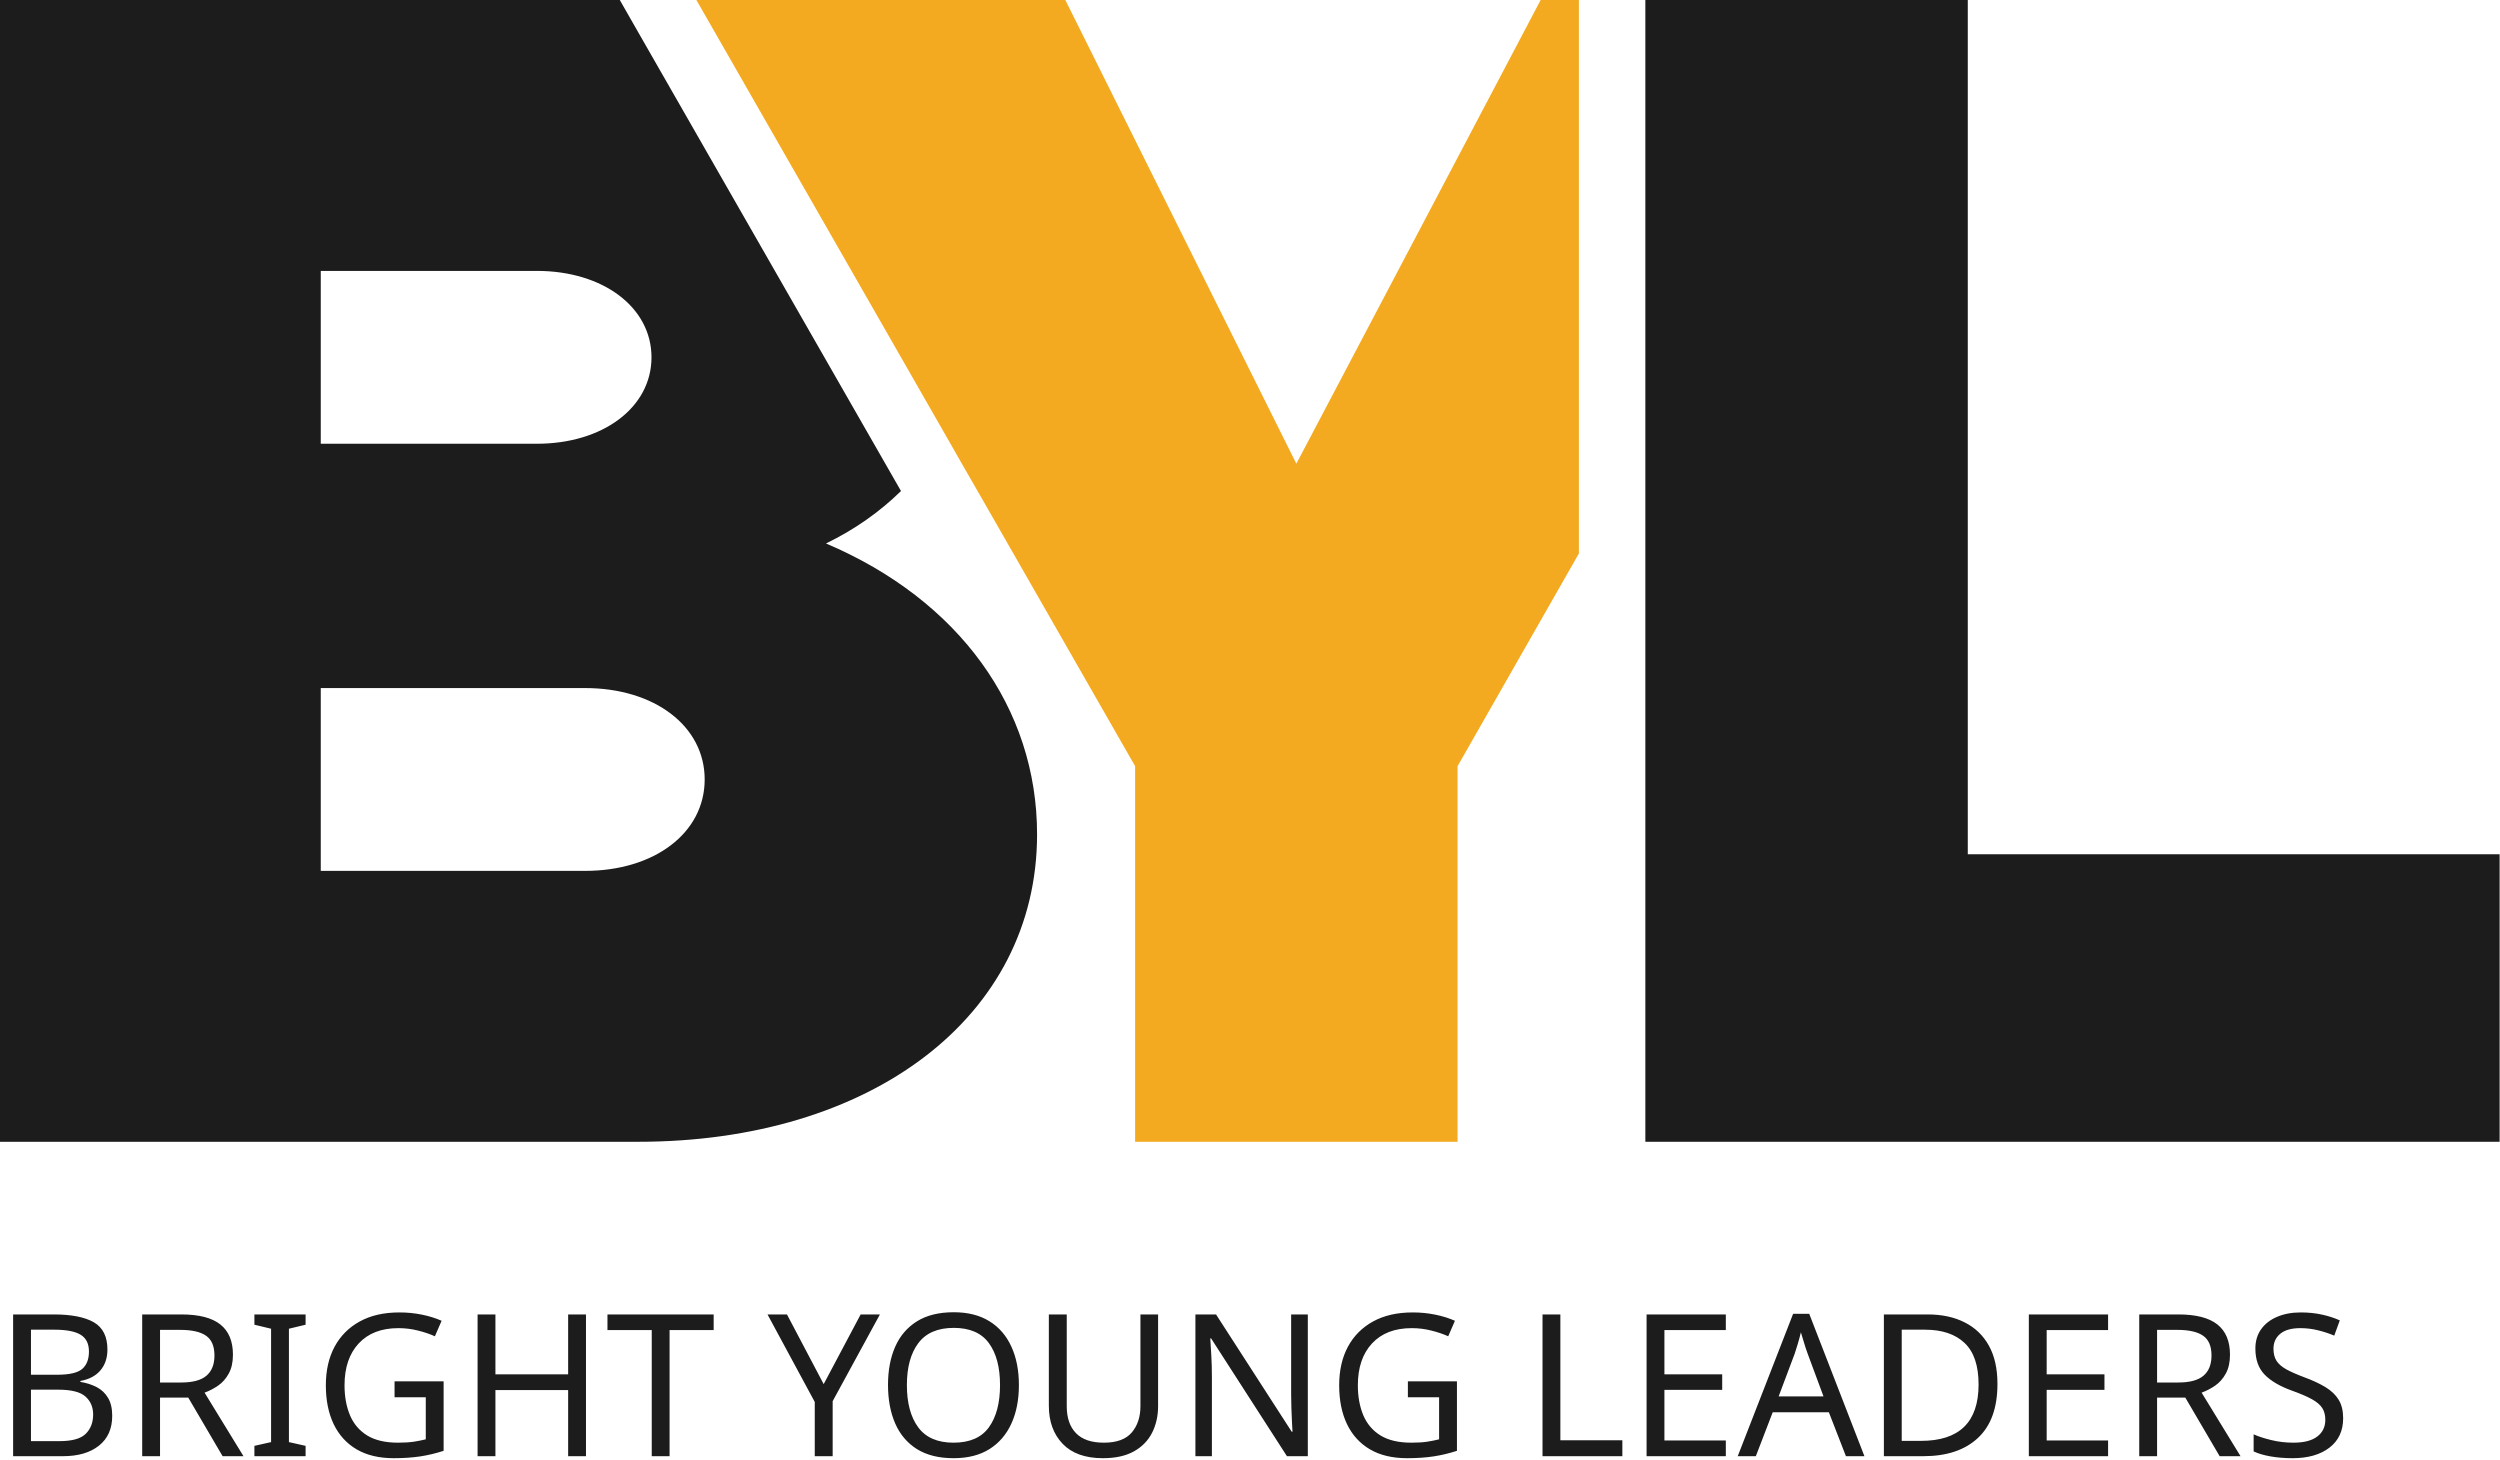
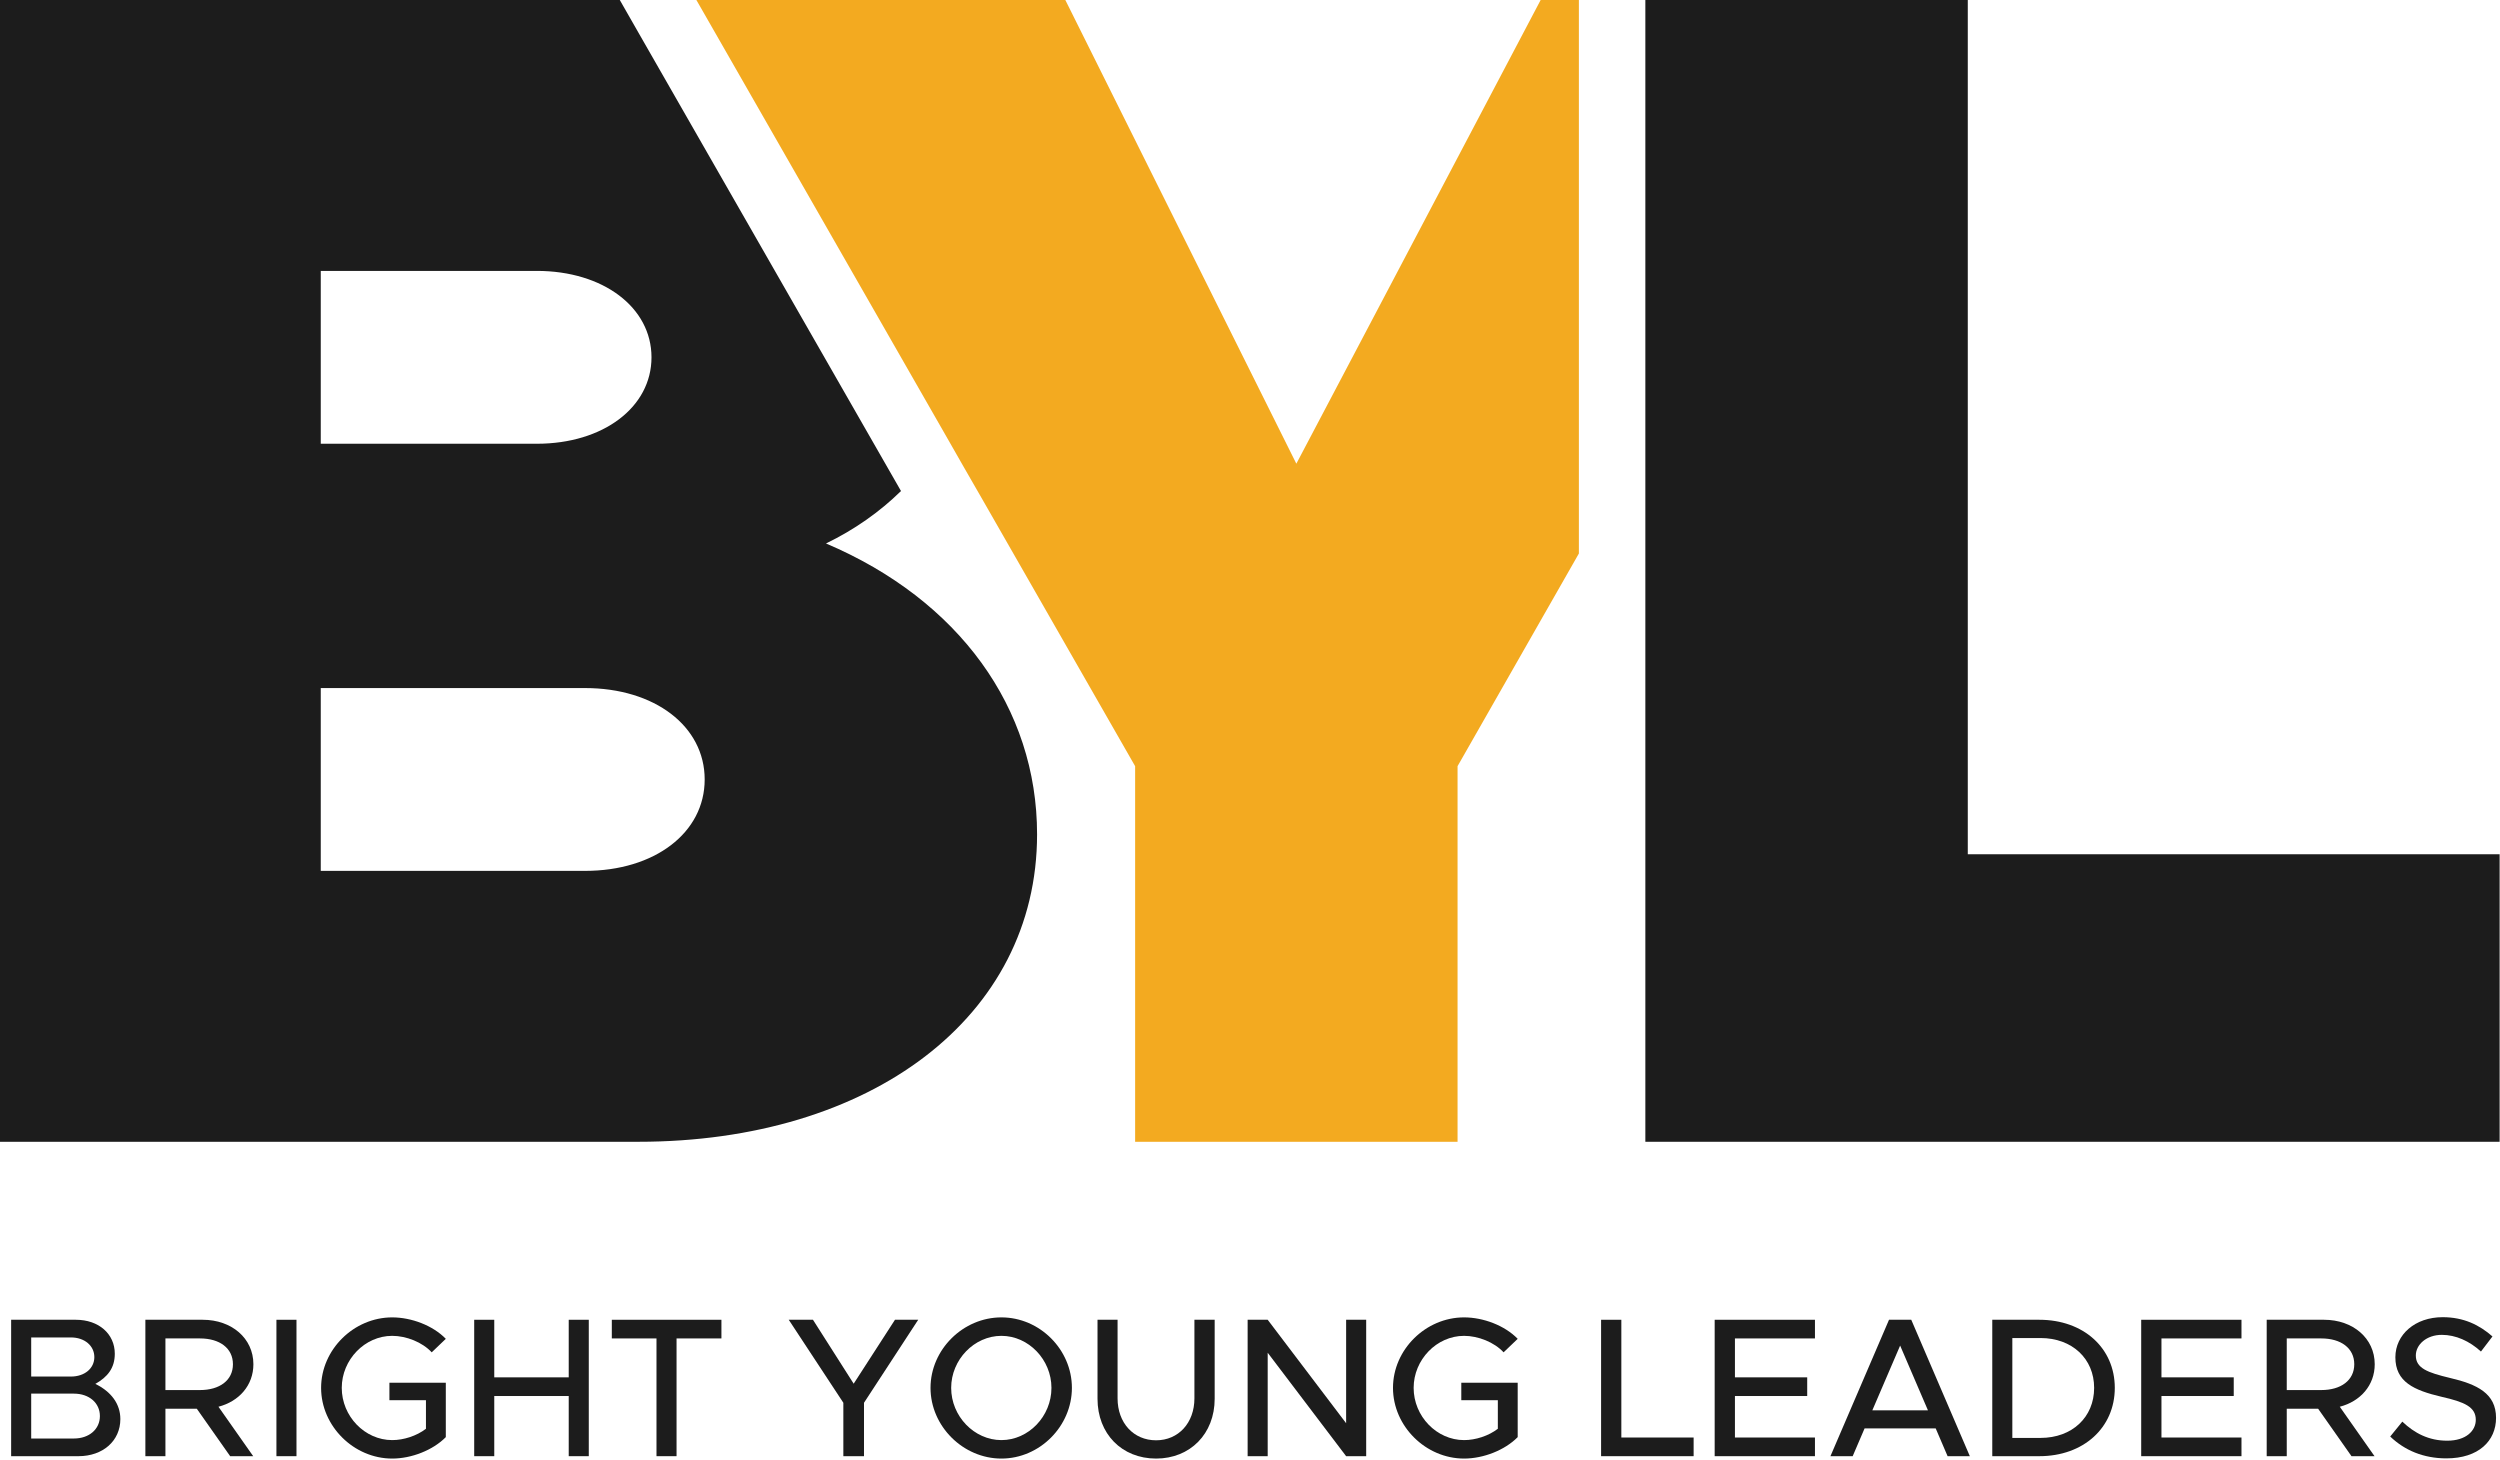
<svg xmlns="http://www.w3.org/2000/svg" width="100%" height="100%" viewBox="0 0 2518 1470" version="1.1" xml:space="preserve" style="fill-rule:evenodd;clip-rule:evenodd;stroke-linejoin:round;stroke-miterlimit:2;">
  <g transform="matrix(1,0,0,1,-11116.193,-11613.666)">
    <g transform="matrix(4.166667,0,0,4.166667,10125,10125)">
      <g transform="matrix(1,0,0,1,379.3013,422.7639)">
        <path d="M0,145.032L-63.878,145.032L-63.878,100.84L0,100.84C16.874,100.84 28.926,110.08 28.926,122.935C28.926,135.792 16.874,145.032 0,145.032M-63.878,0.001L-11.65,0.001C4.419,0.001 16.07,8.84 16.07,20.892C16.07,32.944 4.419,41.783 -11.65,41.783L-63.878,41.783L-63.878,0.001ZM58.253,65.887C65.147,62.545 71.222,58.27 76.38,53.209L12.969,-57.497L8.405,-65.484L-141.415,-65.484L-141.415,210.516L12.856,210.516C69.101,210.516 109.275,180.386 109.275,136.193C109.275,105.661 90.393,79.547 58.253,65.887" style="fill:rgb(28,28,28);fill-rule:nonzero;" />
      </g>
    </g>
    <g transform="matrix(4.166667,0,0,4.166667,10125,10125)">
      <g transform="matrix(1,0,0,1,619.5459,633.2803)">
        <path d="M0,-276L0,-142.202L-29.327,-90.795L-29.327,0L-107.267,0L-107.267,-90.795L-144.227,-155.348L-148.662,-163.061L-153.194,-170.999L-212.411,-274.409L-213.328,-276L-124.14,-276L-68.297,-163.912L-9.24,-276L0,-276Z" style="fill:rgb(243,170,32);fill-rule:nonzero;" />
      </g>
    </g>
    <g transform="matrix(4.166667,0,0,4.166667,10125,10125)">
      <g transform="matrix(1,0,0,1,842.1133,426.7823)">
        <path d="M0,136.996L0,206.498L-206.498,206.498L-206.498,-69.502L-128.559,-69.502L-128.559,136.996L0,136.996Z" style="fill:rgb(28,28,28);fill-rule:nonzero;" />
      </g>
    </g>
    <g transform="matrix(4.166667,0,0,4.166667,10125,10125)">
-       <text x="236.403px" y="709.28px" style="font-family:'Metropolis-Medium', 'Metropolis';font-weight:500;font-size:48px;fill:rgb(28,28,28);">BRIGHT YOUNG LEADERS</text>
+       <g transform="matrix(1,0,0,1,236.403,709.28)">
+         <path d="M4.176,0L20.448,0C26.352,0 30.576,-3.696 30.576,-8.976C30.576,-12.624 28.368,-15.6 24.528,-17.472C27.504,-19.152 29.232,-21.312 29.232,-24.768C29.232,-29.568 25.344,-32.976 19.824,-32.976L4.176,-32.976L4.176,0ZM9.024,-19.248L9.024,-28.704L18.624,-28.704C21.936,-28.704 24.288,-26.688 24.288,-23.952C24.288,-21.216 21.936,-19.248 18.624,-19.248L9.024,-19.248ZM9.024,-4.272L9.024,-15.12L19.344,-15.12C23.04,-15.12 25.632,-12.864 25.632,-9.696C25.632,-6.528 23.04,-4.272 19.344,-4.272L9.024,-4.272Z" style="fill:rgb(28,28,28);fill-rule:nonzero;" />
+         <path d="M62.736,-22.224C62.736,-28.512 57.456,-32.976 50.496,-32.976L36.624,-32.976L36.624,0L41.472,0L41.472,-11.472L49.056,-11.472L57.12,0L62.688,0L54.288,-11.952C59.28,-13.248 62.736,-17.136 62.736,-22.224ZM41.472,-28.464L49.824,-28.464C54.576,-28.464 57.792,-26.112 57.792,-22.224C57.792,-18.336 54.576,-15.984 49.824,-15.984L41.472,-15.984L41.472,-28.464Z" style="fill:rgb(28,28,28);fill-rule:nonzero;" />
+         <rect x="68.304" y="-32.976" width="4.848" height="32.976" style="fill:rgb(28,28,28);fill-rule:nonzero;" />
+         <path d="M95.616,-13.536L104.448,-13.536L104.448,-6.624C102.192,-4.896 99.072,-3.888 96.288,-3.888C89.664,-3.888 84.096,-9.648 84.096,-16.512C84.096,-23.328 89.664,-29.088 96.288,-29.088C99.696,-29.088 103.584,-27.552 105.84,-25.104L109.248,-28.368C106.128,-31.584 100.944,-33.552 96.288,-33.552C87.024,-33.552 79.104,-25.776 79.104,-16.512C79.104,-7.248 87.024,0.576 96.288,0.576C100.944,0.576 106.128,-1.44 109.248,-4.608L109.248,-17.76L95.616,-17.76L95.616,-13.536Z" style="fill:rgb(28,28,28);fill-rule:nonzero;" />
+         <path d="M138.96,-32.976L138.96,-19.056L120.96,-19.056L120.96,-32.976L116.112,-32.976L116.112,0L120.96,0L120.96,-14.544L138.96,-14.544L138.96,0L143.808,0L143.808,-32.976L138.96,-32.976Z" style="fill:rgb(28,28,28);fill-rule:nonzero;" />
+         <path d="M160.176,0L165.024,0L165.024,-28.464L175.872,-28.464L175.872,-32.976L149.376,-32.976L149.376,-28.464L160.176,-28.464L160.176,0Z" style="fill:rgb(28,28,28);fill-rule:nonzero;" />
+         <path d="M205.344,0L210.336,0L210.336,-12.912L223.44,-32.976L217.824,-32.976L207.84,-17.52L198,-32.976L192.144,-32.976L205.344,-12.912L205.344,0Z" style="fill:rgb(28,28,28);fill-rule:nonzero;" />
+         <path d="M243.552,0.576C252.816,0.576 260.592,-7.248 260.592,-16.512C260.592,-25.776 252.816,-33.552 243.552,-33.552C234.288,-33.552 226.416,-25.776 226.416,-16.512C226.416,-7.248 234.288,0.576 243.552,0.576ZM243.552,-3.888C236.976,-3.888 231.408,-9.648 231.408,-16.512C231.408,-23.328 236.976,-29.088 243.552,-29.088C250.128,-29.088 255.648,-23.328 255.648,-16.512C255.648,-9.648 250.128,-3.888 243.552,-3.888Z" style="fill:rgb(28,28,28);fill-rule:nonzero;" />
+         <path d="M280.944,0.576C289.2,0.576 295.104,-5.424 295.104,-13.872L295.104,-32.976L290.208,-32.976L290.208,-13.968C290.208,-8.064 286.368,-3.84 280.944,-3.84C275.472,-3.84 271.632,-8.064 271.632,-13.968L271.632,-32.976L266.784,-32.976L266.784,-13.872C266.784,-5.424 272.64,0.576 280.944,0.576Z" style="fill:rgb(28,28,28);fill-rule:nonzero;" />
+         <path d="M303.072,0L307.92,0L307.92,-25.008L326.88,0L331.728,0L331.728,-32.976L326.88,-32.976L326.88,-7.968L307.92,-32.976L303.072,-32.976L303.072,0Z" style="fill:rgb(28,28,28);fill-rule:nonzero;" />
+         <path d="M354.72,-13.536L363.552,-13.536L363.552,-6.624C361.296,-4.896 358.176,-3.888 355.392,-3.888C348.768,-3.888 343.2,-9.648 343.2,-16.512C343.2,-23.328 348.768,-29.088 355.392,-29.088C358.8,-29.088 362.688,-27.552 364.944,-25.104L368.352,-28.368C365.232,-31.584 360.048,-33.552 355.392,-33.552C346.128,-33.552 338.208,-25.776 338.208,-16.512C338.208,-7.248 346.128,0.576 355.392,0.576C360.048,0.576 365.232,-1.44 368.352,-4.608L368.352,-17.76L354.72,-17.76L354.72,-13.536Z" style="fill:rgb(28,28,28);fill-rule:nonzero;" />
+         <path d="M393.408,-4.512L393.408,-32.976L388.512,-32.976L388.512,0L410.88,0L410.88,-4.512L393.408,-4.512Z" style="fill:rgb(28,28,28);fill-rule:nonzero;" />
+         <path d="M440.208,-28.464L440.208,-32.976L415.968,-32.976L415.968,0L440.208,0L440.208,-4.512L420.864,-4.512L420.864,-14.544L438.336,-14.544L438.336,-19.056L420.864,-19.056L420.864,-28.464L440.208,-28.464Z" style="fill:rgb(28,28,28);fill-rule:nonzero;" />
+         <path d="M472.272,0L477.648,0L463.488,-32.976L458.112,-32.976L443.952,0L449.328,0L452.208,-6.72L469.392,-6.72L472.272,0ZM454.08,-11.088L460.8,-26.736L467.52,-11.088L454.08,-11.088Z" style="fill:rgb(28,28,28);fill-rule:nonzero;" />
+         <path d="M483.072,0L494.448,0C505.104,0 512.688,-6.864 512.688,-16.512C512.688,-26.16 505.104,-32.976 494.448,-32.976L483.072,-32.976L483.072,0ZM487.92,-4.416L487.92,-28.56L494.736,-28.56C502.368,-28.56 507.696,-23.568 507.696,-16.512C507.696,-9.408 502.368,-4.416 494.736,-4.416L487.92,-4.416Z" style="fill:rgb(28,28,28);fill-rule:nonzero;" />
+         <path d="M543.312,-28.464L543.312,-32.976L519.072,-32.976L519.072,0L543.312,0L543.312,-4.512L523.968,-4.512L523.968,-14.544L541.44,-14.544L541.44,-19.056L523.968,-19.056L523.968,-28.464L543.312,-28.464Z" style="fill:rgb(28,28,28);fill-rule:nonzero;" />
+         <path d="M575.52,-22.224C575.52,-28.512 570.24,-32.976 563.28,-32.976L549.408,-32.976L549.408,0L554.256,0L554.256,-11.472L561.84,-11.472L569.904,0L575.472,0L567.072,-11.952C572.064,-13.248 575.52,-17.136 575.52,-22.224ZM554.256,-28.464L562.608,-28.464C567.36,-28.464 570.576,-26.112 570.576,-22.224C570.576,-18.336 567.36,-15.984 562.608,-15.984L554.256,-15.984L554.256,-28.464Z" style="fill:rgb(28,28,28);fill-rule:nonzero;" />
+         <path d="M592.848,0.528C600.624,0.528 604.848,-3.696 604.848,-9.264C604.848,-15.168 600.288,-17.376 593.712,-18.912C588.288,-20.208 585.456,-21.264 585.456,-24.336C585.456,-26.976 588.048,-29.328 591.744,-29.328C595.104,-29.328 598.416,-27.84 601.2,-25.296L603.984,-28.944C600.816,-31.728 597.024,-33.6 591.936,-33.6C585.312,-33.6 580.512,-29.424 580.512,-23.904C580.512,-17.952 584.976,-15.936 591.696,-14.352C597.216,-13.104 599.952,-11.904 599.952,-8.784C599.952,-6.144 597.6,-3.744 593.04,-3.744C588.576,-3.744 585.12,-5.568 582.192,-8.352L579.264,-4.752C582.768,-1.392 587.328,0.528 592.848,0.528Z" style="fill:rgb(28,28,28);fill-rule:nonzero;" />
+       </g>
    </g>
  </g>
</svg>
